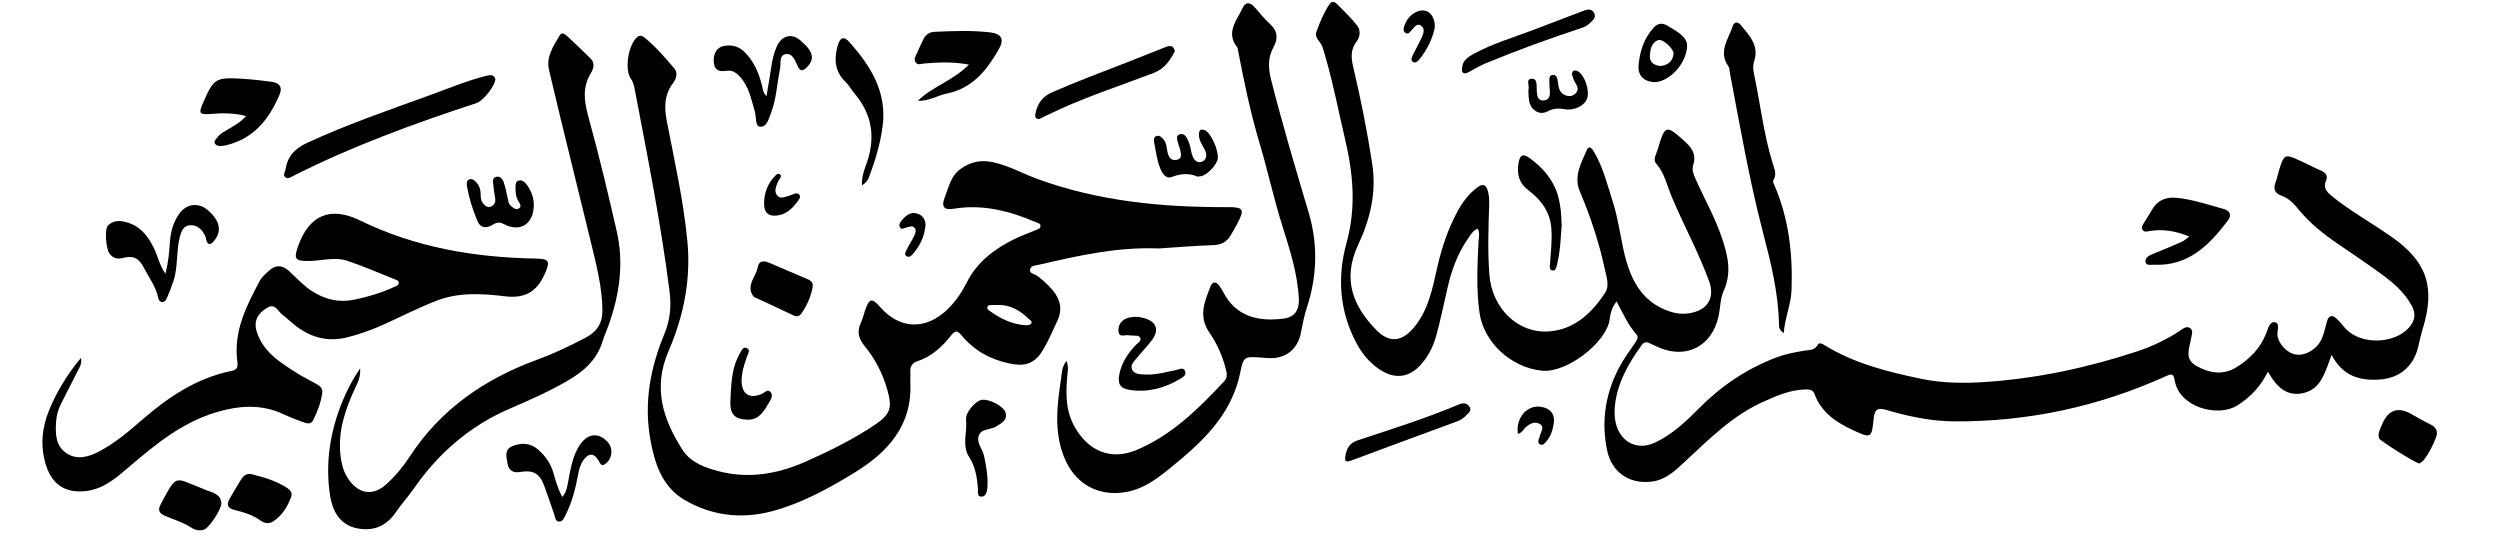
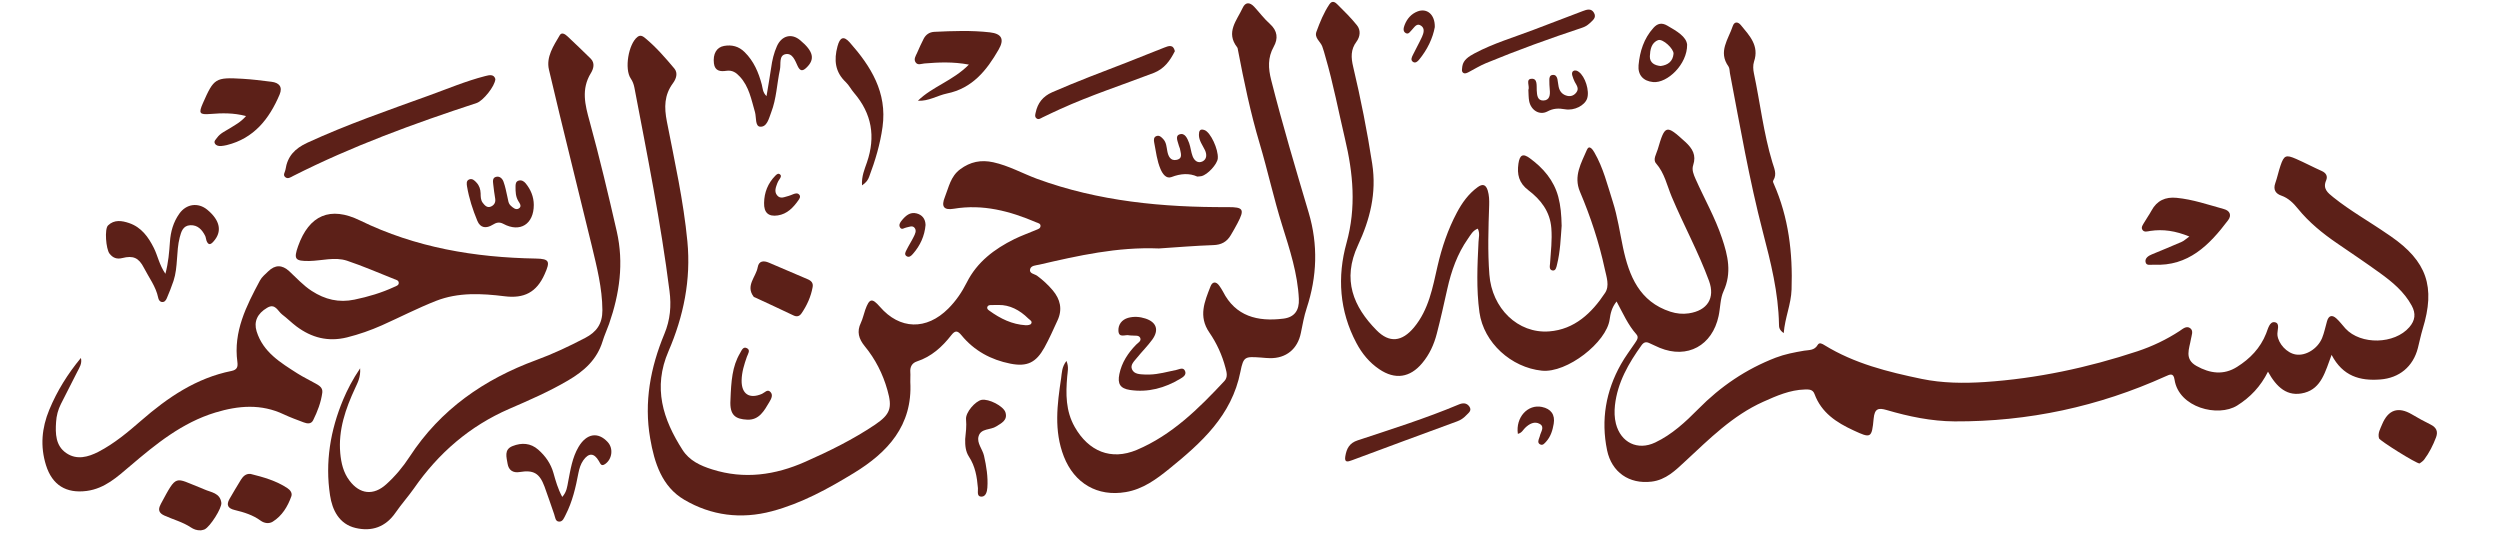
<svg xmlns="http://www.w3.org/2000/svg" width="182" zoomAndPan="magnify" viewBox="0 0 136.5 30" height="40" preserveAspectRatio="xMidYMid meet" version="1.0">
  <defs>
    <clipPath id="e419570ac4">
      <path d="M 129 22 L 133.332 22 L 133.332 26 L 129 26 Z M 129 22 " clip-rule="nonzero" />
    </clipPath>
  </defs>
+   <style>
+     path { fill: #5C2018; }
+   </style>
  <path fill="#000000" d="M 127.305 19.375 C 126.957 20.301 126.75 21.195 125.828 21.445 C 124.883 21.699 124.293 21.129 123.832 20.293 C 123.43 21.102 122.867 21.691 122.152 22.141 C 121.105 22.797 118.961 22.258 118.73 20.73 C 118.672 20.336 118.473 20.445 118.242 20.547 C 114.578 22.203 110.738 23.027 106.723 23.008 C 105.453 23 104.219 22.742 103.008 22.387 C 102.555 22.254 102.352 22.309 102.301 22.859 C 102.203 23.934 102.148 23.941 101.195 23.496 C 100.273 23.07 99.449 22.535 99.074 21.516 C 98.98 21.254 98.766 21.262 98.547 21.266 C 97.727 21.289 97.004 21.609 96.27 21.938 C 94.594 22.691 93.328 23.969 92.012 25.188 C 91.484 25.68 90.957 26.203 90.176 26.297 C 88.957 26.445 87.996 25.785 87.746 24.582 C 87.406 22.926 87.676 21.355 88.504 19.887 C 88.73 19.484 89.012 19.113 89.27 18.73 C 89.367 18.578 89.5 18.426 89.344 18.25 C 88.891 17.742 88.621 17.121 88.266 16.461 C 88 16.789 87.93 17.125 87.887 17.441 C 87.719 18.688 85.555 20.383 84.18 20.238 C 82.523 20.066 81.012 18.723 80.777 17.051 C 80.602 15.773 80.664 14.488 80.727 13.207 C 80.734 12.98 80.816 12.75 80.688 12.484 C 80.414 12.582 80.297 12.828 80.152 13.031 C 79.57 13.859 79.242 14.793 79.023 15.773 C 78.84 16.59 78.66 17.41 78.449 18.219 C 78.297 18.809 78.047 19.359 77.648 19.832 C 76.988 20.621 76.172 20.746 75.309 20.16 C 74.77 19.797 74.367 19.309 74.059 18.727 C 73.129 16.98 73.008 15.105 73.52 13.266 C 74.059 11.32 73.883 9.461 73.434 7.57 C 73.082 6.078 72.797 4.57 72.367 3.098 C 72.312 2.91 72.266 2.719 72.195 2.535 C 72.094 2.262 71.75 2.07 71.879 1.727 C 72.07 1.207 72.277 0.695 72.586 0.234 C 72.738 0.004 72.906 0.121 73.027 0.246 C 73.395 0.609 73.762 0.973 74.086 1.375 C 74.309 1.648 74.266 2 74.066 2.273 C 73.738 2.707 73.766 3.156 73.883 3.645 C 74.297 5.395 74.648 7.156 74.922 8.938 C 75.172 10.555 74.793 12 74.148 13.383 C 73.266 15.277 73.902 16.754 75.156 18.027 C 75.859 18.746 76.551 18.66 77.203 17.879 C 78.012 16.906 78.223 15.699 78.492 14.52 C 78.727 13.504 79.055 12.531 79.543 11.613 C 79.828 11.074 80.18 10.582 80.68 10.219 C 80.953 10.02 81.129 10.074 81.23 10.402 C 81.309 10.664 81.316 10.93 81.309 11.195 C 81.266 12.461 81.223 13.727 81.32 14.992 C 81.457 16.824 82.871 18.227 84.59 18.094 C 85.965 17.988 86.91 17.094 87.637 15.992 C 87.895 15.605 87.715 15.125 87.621 14.688 C 87.309 13.234 86.844 11.832 86.266 10.469 C 85.902 9.609 86.34 8.898 86.645 8.18 C 86.77 7.891 86.957 8.156 87.051 8.32 C 87.539 9.16 87.766 10.102 88.059 11.016 C 88.32 11.832 88.441 12.684 88.617 13.52 C 88.945 15.062 89.512 16.473 91.207 17.02 C 91.539 17.125 91.871 17.16 92.207 17.109 C 93.227 16.957 93.656 16.273 93.312 15.336 C 92.734 13.762 91.926 12.289 91.277 10.746 C 91.016 10.125 90.887 9.453 90.422 8.922 C 90.234 8.711 90.438 8.406 90.512 8.156 C 90.91 6.797 90.969 6.793 92.02 7.75 C 92.414 8.113 92.625 8.473 92.449 9.012 C 92.359 9.277 92.473 9.531 92.582 9.781 C 93.059 10.855 93.645 11.879 94.02 13 C 94.344 13.957 94.566 14.895 94.105 15.902 C 93.922 16.297 93.934 16.801 93.836 17.254 C 93.492 18.867 92.133 19.613 90.621 18.992 C 90.426 18.91 90.234 18.812 90.039 18.727 C 89.875 18.652 89.75 18.684 89.633 18.844 C 88.922 19.836 88.316 20.879 88.176 22.129 C 88.141 22.469 88.145 22.801 88.23 23.137 C 88.496 24.164 89.414 24.617 90.375 24.16 C 91.289 23.727 92.023 23.043 92.723 22.336 C 93.941 21.098 95.336 20.152 96.957 19.527 C 97.457 19.336 97.977 19.238 98.504 19.148 C 98.777 19.105 99.066 19.141 99.246 18.832 C 99.336 18.672 99.5 18.773 99.621 18.848 C 101.254 19.852 103.082 20.305 104.922 20.688 C 106.051 20.922 107.219 20.934 108.371 20.859 C 111.223 20.668 113.996 20.074 116.703 19.18 C 117.516 18.91 118.285 18.543 119.004 18.074 C 119.176 17.961 119.371 17.773 119.578 17.914 C 119.785 18.062 119.656 18.312 119.625 18.516 C 119.539 19.043 119.25 19.602 119.926 19.98 C 120.664 20.395 121.414 20.496 122.145 20.031 C 122.848 19.59 123.414 19.008 123.73 18.211 C 123.832 17.965 123.914 17.539 124.207 17.594 C 124.516 17.652 124.32 18.055 124.348 18.301 C 124.402 18.773 124.863 19.277 125.348 19.355 C 125.883 19.445 126.535 19.055 126.785 18.461 C 126.906 18.164 126.965 17.848 127.055 17.539 C 127.145 17.223 127.332 17.176 127.562 17.383 C 127.746 17.547 127.895 17.754 128.062 17.938 C 128.902 18.844 130.742 18.801 131.551 17.863 C 131.871 17.492 131.914 17.121 131.68 16.688 C 131.266 15.926 130.625 15.398 129.945 14.906 C 129.168 14.344 128.371 13.809 127.578 13.266 C 126.797 12.73 126.07 12.137 125.469 11.398 C 125.223 11.094 124.949 10.816 124.559 10.68 C 124.258 10.578 124.105 10.363 124.227 10.012 C 124.34 9.695 124.406 9.359 124.516 9.039 C 124.707 8.48 124.812 8.434 125.367 8.676 C 125.84 8.883 126.293 9.125 126.766 9.336 C 127.004 9.441 127.105 9.621 127.008 9.848 C 126.809 10.309 127.098 10.527 127.398 10.77 C 128.328 11.516 129.371 12.098 130.352 12.777 C 130.41 12.816 130.469 12.852 130.527 12.895 C 132.512 14.266 132.988 15.66 132.277 17.965 C 132.176 18.305 132.105 18.656 132.016 19.004 C 131.754 20.023 130.996 20.641 129.965 20.719 C 128.859 20.805 127.918 20.547 127.305 19.375 Z M 127.305 19.375 " fill-opacity="1" fill-rule="nonzero" />
  <path fill="#000000" d="M 63.277 13.566 C 61.008 13.473 58.879 13.957 56.75 14.449 C 56.566 14.492 56.301 14.492 56.246 14.688 C 56.176 14.938 56.48 14.953 56.625 15.055 C 56.941 15.289 57.23 15.555 57.48 15.852 C 57.891 16.34 58.023 16.887 57.742 17.492 C 57.512 17.992 57.289 18.5 57.023 18.98 C 56.57 19.793 56.086 20.039 55.164 19.855 C 54.113 19.648 53.191 19.152 52.5 18.309 C 52.277 18.035 52.148 18.039 51.941 18.301 C 51.441 18.941 50.859 19.473 50.062 19.734 C 49.801 19.82 49.68 20.027 49.703 20.32 C 49.719 20.496 49.695 20.676 49.703 20.855 C 49.832 23.234 48.465 24.703 46.621 25.828 C 45.211 26.688 43.762 27.484 42.145 27.914 C 40.457 28.363 38.832 28.152 37.359 27.285 C 36.141 26.57 35.73 25.273 35.5 23.938 C 35.156 21.957 35.516 20.062 36.273 18.238 C 36.598 17.461 36.66 16.695 36.555 15.891 C 36.082 12.156 35.34 8.469 34.637 4.777 C 34.602 4.602 34.543 4.438 34.438 4.285 C 34.086 3.773 34.312 2.402 34.805 2.016 C 34.977 1.883 35.113 1.988 35.234 2.086 C 35.824 2.574 36.328 3.156 36.82 3.742 C 37.027 3.992 36.918 4.305 36.746 4.539 C 36.266 5.191 36.258 5.852 36.414 6.648 C 36.836 8.816 37.32 10.973 37.531 13.18 C 37.734 15.281 37.32 17.277 36.5 19.176 C 35.637 21.168 36.195 22.895 37.27 24.57 C 37.645 25.152 38.238 25.426 38.883 25.629 C 40.637 26.184 42.324 25.941 43.965 25.215 C 45.281 24.633 46.574 23.996 47.773 23.191 C 48.613 22.621 48.73 22.273 48.453 21.301 C 48.203 20.41 47.793 19.605 47.211 18.898 C 46.887 18.5 46.77 18.105 47.004 17.625 C 47.109 17.402 47.16 17.152 47.242 16.918 C 47.469 16.285 47.613 16.258 48.043 16.75 C 49.125 18 50.582 18.043 51.777 16.848 C 52.191 16.434 52.52 15.953 52.789 15.418 C 53.348 14.305 54.293 13.594 55.383 13.055 C 55.766 12.867 56.168 12.727 56.559 12.559 C 56.668 12.512 56.82 12.48 56.812 12.324 C 56.809 12.203 56.68 12.18 56.582 12.141 C 55.137 11.523 53.664 11.133 52.074 11.398 C 51.531 11.488 51.379 11.281 51.59 10.758 C 51.805 10.223 51.898 9.633 52.426 9.242 C 52.984 8.828 53.562 8.715 54.23 8.859 C 55.07 9.043 55.82 9.465 56.617 9.762 C 59.984 10.996 63.488 11.324 67.039 11.309 C 67.887 11.305 67.969 11.426 67.57 12.184 C 67.457 12.406 67.328 12.621 67.203 12.836 C 66.988 13.203 66.688 13.371 66.242 13.383 C 65.234 13.418 64.227 13.504 63.277 13.566 Z M 54.523 16.652 C 54.344 16.652 54.238 16.652 54.133 16.656 C 54.047 16.66 53.949 16.652 53.91 16.758 C 53.871 16.863 53.957 16.918 54.027 16.969 C 54.621 17.398 55.262 17.715 56.008 17.758 C 56.105 17.762 56.254 17.742 56.297 17.68 C 56.391 17.539 56.223 17.469 56.145 17.391 C 55.676 16.926 55.125 16.641 54.523 16.652 Z M 54.523 16.652 " fill-opacity="1" fill-rule="nonzero" />
  <path fill="#000000" d="M 4.418 19.543 C 4.492 19.852 4.336 20.07 4.219 20.301 C 3.922 20.891 3.621 21.477 3.324 22.062 C 3.168 22.371 3.082 22.703 3.062 23.039 C 3.02 23.676 3.031 24.332 3.613 24.734 C 4.188 25.133 4.816 24.957 5.383 24.664 C 6.238 24.219 6.98 23.598 7.703 22.969 C 9.156 21.703 10.715 20.641 12.641 20.254 C 12.945 20.191 12.996 20.035 12.961 19.762 C 12.734 18.105 13.449 16.707 14.191 15.32 C 14.297 15.121 14.488 14.969 14.652 14.809 C 15.023 14.449 15.402 14.453 15.785 14.801 C 16.188 15.172 16.555 15.586 17.023 15.887 C 17.746 16.355 18.5 16.539 19.355 16.359 C 20.105 16.203 20.836 15.988 21.531 15.664 C 21.633 15.617 21.793 15.578 21.77 15.422 C 21.754 15.301 21.625 15.277 21.527 15.238 C 20.668 14.898 19.82 14.527 18.945 14.234 C 18.277 14.016 17.57 14.238 16.883 14.25 C 16.113 14.258 16.023 14.156 16.277 13.438 C 16.879 11.746 18.031 11.242 19.66 12.039 C 22.695 13.52 25.922 14.059 29.258 14.117 C 30.016 14.129 30.043 14.285 29.738 14.969 C 29.297 15.965 28.613 16.309 27.551 16.176 C 26.297 16.02 25.02 15.953 23.812 16.426 C 22.809 16.82 21.84 17.32 20.852 17.762 C 20.238 18.035 19.602 18.258 18.945 18.422 C 17.914 18.676 17.012 18.441 16.184 17.82 C 15.914 17.617 15.676 17.375 15.406 17.172 C 15.164 16.988 15.031 16.539 14.586 16.805 C 14.047 17.121 13.848 17.566 14.012 18.094 C 14.367 19.23 15.309 19.793 16.223 20.379 C 16.551 20.59 16.906 20.754 17.246 20.949 C 17.434 21.055 17.629 21.168 17.598 21.434 C 17.527 21.969 17.336 22.465 17.098 22.945 C 16.984 23.168 16.773 23.133 16.582 23.062 C 16.219 22.926 15.848 22.789 15.496 22.625 C 14.262 22.039 13.023 22.141 11.762 22.523 C 9.938 23.078 8.516 24.242 7.102 25.445 C 6.402 26.039 5.723 26.672 4.738 26.805 C 3.609 26.953 2.852 26.484 2.512 25.402 C 2.188 24.363 2.281 23.367 2.688 22.379 C 3.117 21.34 3.703 20.406 4.418 19.543 Z M 4.418 19.543 " fill-opacity="1" fill-rule="nonzero" />
  <path fill="#000000" d="M 58.227 19.707 C 58.371 20.043 58.289 20.301 58.27 20.555 C 58.188 21.508 58.184 22.438 58.68 23.312 C 59.434 24.641 60.66 25.156 62.066 24.566 C 63.988 23.754 65.449 22.309 66.852 20.805 C 67.047 20.594 66.98 20.336 66.914 20.094 C 66.734 19.398 66.43 18.734 66.031 18.156 C 65.418 17.266 65.773 16.461 66.094 15.637 C 66.195 15.371 66.398 15.352 66.574 15.602 C 66.645 15.703 66.715 15.809 66.773 15.918 C 67.457 17.27 68.664 17.574 70.07 17.398 C 70.676 17.324 70.945 16.949 70.918 16.324 C 70.852 14.938 70.422 13.629 70.012 12.32 C 69.547 10.84 69.219 9.32 68.777 7.836 C 68.277 6.16 67.922 4.453 67.594 2.738 C 67.582 2.688 67.582 2.625 67.551 2.586 C 66.91 1.766 67.531 1.117 67.848 0.434 C 68 0.098 68.242 0.117 68.477 0.367 C 68.766 0.68 69.023 1.027 69.34 1.309 C 69.758 1.688 69.793 2.109 69.543 2.555 C 69.211 3.148 69.246 3.738 69.406 4.367 C 70.023 6.805 70.742 9.211 71.457 11.621 C 71.973 13.363 71.914 15.102 71.344 16.828 C 71.199 17.266 71.121 17.727 71.027 18.18 C 70.852 19.055 70.219 19.574 69.332 19.555 C 69.172 19.555 69.016 19.535 68.855 19.523 C 67.984 19.465 67.895 19.445 67.727 20.297 C 67.254 22.691 65.594 24.176 63.84 25.598 C 63.137 26.168 62.398 26.711 61.469 26.867 C 59.922 27.133 58.66 26.391 58.086 24.926 C 57.535 23.512 57.723 22.082 57.938 20.648 C 57.98 20.359 57.969 20.043 58.227 19.707 Z M 58.227 19.707 " fill-opacity="1" fill-rule="nonzero" />
  <path fill="#000000" d="M 19.664 20.109 C 19.695 20.609 19.523 20.898 19.391 21.191 C 18.867 22.32 18.465 23.473 18.578 24.746 C 18.629 25.285 18.746 25.801 19.082 26.242 C 19.645 26.992 20.395 27.074 21.094 26.438 C 21.582 25.996 22.008 25.488 22.367 24.934 C 24.051 22.352 26.434 20.707 29.277 19.66 C 30.195 19.324 31.078 18.906 31.945 18.453 C 32.566 18.133 32.895 17.688 32.891 16.934 C 32.883 15.723 32.586 14.57 32.309 13.41 C 31.535 10.207 30.723 7.012 29.973 3.805 C 29.809 3.109 30.227 2.496 30.566 1.918 C 30.672 1.742 30.859 1.867 30.98 1.98 C 31.406 2.383 31.832 2.785 32.25 3.199 C 32.504 3.449 32.398 3.77 32.262 3.992 C 31.723 4.867 31.945 5.727 32.191 6.617 C 32.738 8.609 33.215 10.621 33.676 12.637 C 34.07 14.367 33.828 16.035 33.258 17.68 C 33.145 18 33 18.309 32.902 18.633 C 32.594 19.637 31.891 20.262 31.016 20.773 C 29.984 21.379 28.895 21.852 27.805 22.324 C 25.645 23.262 23.938 24.742 22.598 26.672 C 22.281 27.121 21.91 27.535 21.598 27.988 C 21.055 28.777 20.301 29.035 19.418 28.828 C 18.516 28.617 18.141 27.848 18.02 27.043 C 17.746 25.246 18.035 23.492 18.738 21.816 C 18.973 21.262 19.246 20.73 19.664 20.109 Z M 19.664 20.109 " fill-opacity="1" fill-rule="nonzero" />
  <path fill="#000000" d="M 97.391 18.188 C 97.129 18.004 97.137 17.852 97.133 17.711 C 97.102 15.984 96.684 14.32 96.254 12.672 C 95.508 9.805 95.008 6.895 94.453 3.992 C 94.43 3.871 94.441 3.723 94.375 3.629 C 93.797 2.824 94.371 2.145 94.605 1.434 C 94.699 1.148 94.906 1.195 95.051 1.371 C 95.523 1.945 96.066 2.496 95.77 3.363 C 95.707 3.555 95.719 3.793 95.762 3.996 C 96.105 5.617 96.289 7.27 96.77 8.859 C 96.859 9.168 97.039 9.5 96.828 9.84 C 96.781 9.91 96.82 9.969 96.848 10.035 C 97.66 11.875 97.887 13.801 97.82 15.801 C 97.793 16.625 97.461 17.324 97.391 18.188 Z M 97.391 18.188 " fill-opacity="1" fill-rule="nonzero" />
  <path fill="#000000" d="M 27.047 4.316 C 27.027 4.711 26.367 5.516 26.023 5.625 C 22.605 6.746 19.227 7.977 16.004 9.609 C 15.867 9.68 15.711 9.797 15.566 9.664 C 15.434 9.543 15.566 9.398 15.586 9.266 C 15.695 8.535 16.09 8.113 16.781 7.793 C 18.945 6.797 21.188 6.023 23.422 5.215 C 24.438 4.848 25.434 4.426 26.484 4.156 C 26.73 4.09 26.969 4.043 27.047 4.316 Z M 27.047 4.316 " fill-opacity="1" fill-rule="nonzero" />
  <path fill="#000000" d="M 9.031 14.949 C 9.199 14.312 9.238 13.762 9.277 13.215 C 9.316 12.652 9.461 12.129 9.793 11.664 C 10.172 11.129 10.82 11.039 11.32 11.453 C 12.027 12.039 12.141 12.652 11.652 13.191 C 11.477 13.391 11.363 13.371 11.273 13.137 C 11.242 13.055 11.242 12.957 11.203 12.879 C 11.035 12.543 10.793 12.277 10.387 12.297 C 9.988 12.32 9.895 12.648 9.812 12.965 C 9.613 13.742 9.727 14.57 9.473 15.34 C 9.367 15.66 9.238 15.973 9.109 16.281 C 9.059 16.398 8.98 16.512 8.832 16.488 C 8.715 16.469 8.656 16.359 8.637 16.254 C 8.512 15.645 8.133 15.16 7.859 14.625 C 7.578 14.074 7.273 13.938 6.676 14.09 C 6.379 14.164 6.16 14.082 5.977 13.844 C 5.785 13.59 5.699 12.504 5.898 12.309 C 6.238 11.977 6.66 12.047 7.051 12.18 C 7.715 12.406 8.102 12.938 8.402 13.543 C 8.613 13.965 8.691 14.449 9.031 14.949 Z M 9.031 14.949 " fill-opacity="1" fill-rule="nonzero" />
  <path fill="#000000" d="M 119.539 12.914 C 118.777 12.602 118.105 12.504 117.402 12.609 C 117.258 12.629 117.066 12.707 116.969 12.535 C 116.891 12.398 117.012 12.262 117.078 12.141 C 117.199 11.926 117.352 11.723 117.469 11.504 C 117.766 10.949 118.234 10.742 118.84 10.801 C 119.73 10.887 120.57 11.18 121.422 11.414 C 121.758 11.504 121.859 11.758 121.652 12.027 C 120.629 13.383 119.48 14.551 117.594 14.453 C 117.43 14.445 117.18 14.531 117.145 14.297 C 117.113 14.094 117.301 13.965 117.496 13.887 C 118.039 13.664 118.578 13.441 119.117 13.207 C 119.238 13.156 119.34 13.055 119.539 12.914 Z M 119.539 12.914 " fill-opacity="1" fill-rule="nonzero" />
  <path fill="#000000" d="M 52.902 3.527 C 52.02 3.363 51.25 3.402 50.477 3.465 C 50.309 3.477 50.109 3.586 49.988 3.398 C 49.879 3.23 49.996 3.055 50.07 2.895 C 50.184 2.637 50.297 2.375 50.43 2.121 C 50.551 1.887 50.746 1.75 51.023 1.738 C 52.031 1.691 53.039 1.652 54.047 1.766 C 54.691 1.84 54.855 2.141 54.523 2.711 C 53.875 3.84 53.09 4.824 51.703 5.105 C 51.176 5.215 50.699 5.535 50.117 5.5 C 50.906 4.727 52.02 4.418 52.902 3.527 Z M 52.902 3.527 " fill-opacity="1" fill-rule="nonzero" />
  <path fill="#000000" d="M 13.434 6.336 C 12.742 6.156 12.117 6.172 11.488 6.223 C 10.887 6.27 10.832 6.191 11.082 5.625 C 11.68 4.27 11.758 4.215 13.238 4.301 C 13.77 4.332 14.297 4.398 14.824 4.465 C 15.238 4.516 15.445 4.738 15.266 5.164 C 14.699 6.496 13.867 7.555 12.383 7.922 C 12.281 7.945 12.176 7.965 12.07 7.973 C 11.941 7.98 11.809 7.957 11.738 7.844 C 11.656 7.711 11.785 7.617 11.852 7.52 C 12.023 7.277 12.293 7.164 12.531 7.016 C 12.824 6.828 13.141 6.676 13.434 6.336 Z M 13.434 6.336 " fill-opacity="1" fill-rule="nonzero" />
  <path fill="#000000" d="M 41.852 5.25 C 41.941 4.699 42.035 4.199 42.105 3.699 C 42.16 3.289 42.254 2.891 42.422 2.516 C 42.68 1.949 43.215 1.797 43.688 2.195 C 44.422 2.805 44.508 3.238 44.035 3.691 C 43.832 3.891 43.688 3.895 43.555 3.613 C 43.414 3.312 43.273 2.883 42.891 2.957 C 42.516 3.031 42.648 3.496 42.586 3.789 C 42.418 4.57 42.398 5.387 42.105 6.141 C 41.984 6.453 41.883 6.945 41.504 6.918 C 41.223 6.898 41.301 6.406 41.223 6.125 C 41.023 5.441 40.902 4.73 40.395 4.184 C 40.195 3.965 39.984 3.816 39.652 3.867 C 39.344 3.914 39.031 3.887 38.98 3.461 C 38.918 2.945 39.121 2.582 39.531 2.508 C 39.961 2.43 40.34 2.531 40.656 2.844 C 41.156 3.336 41.418 3.953 41.594 4.617 C 41.645 4.816 41.637 5.039 41.852 5.25 Z M 41.852 5.25 " fill-opacity="1" fill-rule="nonzero" />
  <path fill="#000000" d="M 30.699 27.133 C 30.949 26.852 30.969 26.566 31.023 26.289 C 31.148 25.645 31.246 24.984 31.586 24.406 C 32.027 23.66 32.656 23.562 33.184 24.141 C 33.5 24.484 33.426 25.074 33.035 25.34 C 32.82 25.484 32.785 25.312 32.695 25.168 C 32.434 24.723 32.145 24.715 31.848 25.133 C 31.703 25.34 31.633 25.574 31.582 25.824 C 31.434 26.609 31.254 27.391 30.883 28.113 C 30.801 28.266 30.734 28.484 30.535 28.48 C 30.316 28.48 30.316 28.238 30.258 28.078 C 30.078 27.578 29.918 27.066 29.73 26.566 C 29.457 25.836 29.133 25.648 28.375 25.773 C 28.004 25.836 27.77 25.664 27.715 25.324 C 27.66 24.973 27.504 24.543 27.988 24.355 C 28.48 24.16 28.969 24.184 29.387 24.551 C 29.781 24.898 30.074 25.312 30.219 25.828 C 30.34 26.254 30.457 26.684 30.699 27.133 Z M 30.699 27.133 " fill-opacity="1" fill-rule="nonzero" />
  <path fill="#000000" d="M 64.148 2.793 C 63.883 3.32 63.566 3.762 62.988 3.984 C 61.281 4.637 59.543 5.203 57.875 5.961 C 57.555 6.105 57.234 6.262 56.914 6.414 C 56.805 6.469 56.695 6.559 56.578 6.449 C 56.484 6.363 56.527 6.25 56.547 6.148 C 56.656 5.625 56.941 5.262 57.445 5.039 C 58.793 4.449 60.172 3.93 61.543 3.402 C 62.223 3.141 62.895 2.855 63.57 2.598 C 63.793 2.512 64.059 2.398 64.148 2.793 Z M 64.148 2.793 " fill-opacity="1" fill-rule="nonzero" />
  <path fill="#000000" d="M 47.066 10.121 C 47.035 9.621 47.207 9.242 47.336 8.863 C 47.816 7.461 47.602 6.207 46.637 5.078 C 46.473 4.891 46.359 4.656 46.184 4.488 C 45.59 3.93 45.527 3.273 45.727 2.531 C 45.859 2.035 46.062 1.941 46.395 2.316 C 47.551 3.625 48.445 5.047 48.188 6.922 C 48.059 7.867 47.789 8.766 47.457 9.648 C 47.398 9.812 47.305 9.965 47.066 10.121 Z M 47.066 10.121 " fill-opacity="1" fill-rule="nonzero" />
  <path fill="#000000" d="M 44.367 15.691 C 44.273 16.207 44.059 16.676 43.766 17.105 C 43.648 17.277 43.504 17.312 43.309 17.215 C 42.621 16.887 41.93 16.566 41.238 16.246 C 41.207 16.23 41.164 16.223 41.145 16.195 C 40.695 15.59 41.281 15.121 41.371 14.59 C 41.434 14.234 41.699 14.219 41.988 14.344 C 42.688 14.645 43.391 14.945 44.09 15.242 C 44.297 15.328 44.418 15.453 44.367 15.691 Z M 44.367 15.691 " fill-opacity="1" fill-rule="nonzero" />
  <path fill="#000000" d="M 29.145 11.184 C 29.148 12.238 28.395 12.715 27.484 12.223 C 27.258 12.102 27.094 12.152 26.898 12.273 C 26.555 12.484 26.227 12.461 26.062 12.055 C 25.812 11.453 25.609 10.828 25.5 10.18 C 25.48 10.047 25.449 9.871 25.609 9.801 C 25.785 9.727 25.906 9.848 26.02 9.973 C 26.172 10.137 26.234 10.332 26.242 10.555 C 26.246 10.734 26.242 10.918 26.355 11.07 C 26.465 11.215 26.598 11.363 26.797 11.281 C 26.969 11.211 27.07 11.066 27.039 10.855 C 26.996 10.59 26.957 10.324 26.93 10.059 C 26.914 9.906 26.879 9.711 27.082 9.656 C 27.289 9.602 27.434 9.758 27.492 9.922 C 27.59 10.188 27.641 10.469 27.703 10.746 C 27.746 10.918 27.746 11.105 27.891 11.234 C 28.012 11.344 28.16 11.473 28.312 11.391 C 28.516 11.281 28.379 11.105 28.301 10.98 C 28.152 10.734 28.148 10.473 28.148 10.203 C 28.148 10.062 28.152 9.906 28.328 9.859 C 28.48 9.82 28.605 9.895 28.703 10.012 C 28.98 10.352 29.141 10.738 29.145 11.184 Z M 29.145 11.184 " fill-opacity="1" fill-rule="nonzero" />
  <g clip-path="url(#e419570ac4)">
    <path fill="#000000" d="M 132.109 25.305 C 131.938 25.32 129.93 24.059 129.895 23.934 C 129.812 23.652 129.965 23.414 130.062 23.172 C 130.398 22.367 130.941 22.184 131.691 22.625 C 132.027 22.824 132.367 23.012 132.719 23.184 C 133.023 23.34 133.129 23.555 133.008 23.879 C 132.844 24.312 132.637 24.723 132.359 25.094 C 132.289 25.188 132.176 25.254 132.109 25.305 Z M 132.109 25.305 " fill-opacity="1" fill-rule="nonzero" />
  </g>
  <path fill="#000000" d="M 13.676 25.875 C 14.379 26.051 15.078 26.246 15.691 26.652 C 15.848 26.754 15.973 26.922 15.906 27.102 C 15.707 27.66 15.402 28.164 14.891 28.484 C 14.695 28.605 14.438 28.578 14.234 28.43 C 13.809 28.117 13.32 27.969 12.82 27.848 C 12.449 27.762 12.34 27.578 12.531 27.242 C 12.734 26.891 12.941 26.539 13.156 26.191 C 13.273 26.008 13.422 25.855 13.676 25.875 Z M 13.676 25.875 " fill-opacity="1" fill-rule="nonzero" />
  <path fill="#000000" d="M 10.969 28.957 C 10.734 28.965 10.574 28.895 10.422 28.797 C 9.977 28.5 9.453 28.367 8.973 28.148 C 8.68 28.016 8.617 27.832 8.762 27.559 C 8.77 27.543 8.777 27.523 8.785 27.508 C 9.676 25.855 9.52 26.082 10.957 26.637 C 11.02 26.664 11.086 26.691 11.152 26.719 C 11.523 26.887 12.016 26.906 12.086 27.453 C 12.121 27.738 11.477 28.754 11.176 28.902 C 11.098 28.938 11.008 28.945 10.969 28.957 Z M 10.969 28.957 " fill-opacity="1" fill-rule="nonzero" />
  <path fill="#000000" d="M 79.844 3.613 C 79.898 3.27 80.195 3.082 80.516 2.91 C 81.539 2.367 82.652 2.039 83.73 1.629 C 84.625 1.289 85.523 0.949 86.418 0.605 C 86.645 0.516 86.887 0.445 87.031 0.699 C 87.188 0.969 86.953 1.117 86.789 1.277 C 86.668 1.387 86.535 1.465 86.379 1.516 C 84.609 2.102 82.855 2.738 81.133 3.449 C 80.805 3.586 80.5 3.773 80.188 3.938 C 80.09 3.984 79.988 4.047 79.887 3.973 C 79.789 3.895 79.828 3.777 79.844 3.613 Z M 79.844 3.613 " fill-opacity="1" fill-rule="nonzero" />
  <path fill="#000000" d="M 62.781 20.449 C 63.242 20.438 63.738 20.301 64.242 20.195 C 64.402 20.16 64.617 20.031 64.707 20.266 C 64.789 20.473 64.59 20.594 64.445 20.68 C 63.598 21.188 62.688 21.438 61.699 21.293 C 61.16 21.211 61.008 20.957 61.117 20.426 C 61.246 19.793 61.586 19.281 62.027 18.824 C 62.129 18.719 62.336 18.621 62.254 18.445 C 62.176 18.285 61.969 18.34 61.812 18.32 C 61.762 18.312 61.703 18.324 61.656 18.309 C 61.449 18.25 61.098 18.477 61.066 18.078 C 61.043 17.727 61.25 17.453 61.594 17.355 C 61.902 17.27 62.23 17.289 62.539 17.391 C 63.148 17.59 63.293 18.02 62.914 18.543 C 62.664 18.887 62.359 19.188 62.09 19.52 C 61.941 19.711 61.695 19.914 61.809 20.168 C 61.926 20.438 62.246 20.434 62.512 20.449 C 62.582 20.453 62.652 20.449 62.781 20.449 Z M 62.781 20.449 " fill-opacity="1" fill-rule="nonzero" />
  <path fill="#000000" d="M 73.453 24.918 C 73.523 24.492 73.676 24.191 74.129 24.043 C 75.98 23.43 77.844 22.844 79.648 22.086 C 79.859 21.996 80.074 21.984 80.223 22.191 C 80.387 22.422 80.176 22.547 80.047 22.684 C 79.914 22.828 79.754 22.934 79.566 23.004 C 77.648 23.707 75.734 24.414 73.82 25.129 C 73.57 25.223 73.398 25.262 73.453 24.918 Z M 73.453 24.918 " fill-opacity="1" fill-rule="nonzero" />
  <path fill="#000000" d="M 85.266 12.332 C 85.215 12.973 85.195 13.723 85.012 14.453 C 84.98 14.586 84.945 14.785 84.785 14.77 C 84.566 14.746 84.621 14.527 84.633 14.379 C 84.676 13.738 84.754 13.105 84.703 12.457 C 84.633 11.543 84.121 10.895 83.445 10.383 C 82.926 9.988 82.824 9.52 82.906 8.934 C 82.977 8.461 83.145 8.355 83.531 8.641 C 84.262 9.176 84.84 9.844 85.082 10.746 C 85.211 11.23 85.254 11.727 85.266 12.332 Z M 85.266 12.332 " fill-opacity="1" fill-rule="nonzero" />
  <path fill="#000000" d="M 52.699 23.973 C 52.734 23.633 52.781 23.27 52.746 22.891 C 52.711 22.52 53.254 21.898 53.598 21.832 C 53.984 21.762 54.789 22.168 54.898 22.516 C 55.031 22.953 54.664 23.109 54.398 23.281 C 54.086 23.488 53.555 23.375 53.43 23.824 C 53.324 24.191 53.645 24.52 53.727 24.883 C 53.855 25.457 53.953 26.035 53.91 26.625 C 53.895 26.84 53.828 27.113 53.594 27.117 C 53.316 27.125 53.41 26.824 53.395 26.652 C 53.344 26.043 53.25 25.457 52.902 24.93 C 52.723 24.656 52.691 24.328 52.699 23.973 Z M 52.699 23.973 " fill-opacity="1" fill-rule="nonzero" />
  <path fill="#000000" d="M 65.371 9.641 C 64.941 9.445 64.465 9.473 63.961 9.668 C 63.672 9.777 63.477 9.492 63.367 9.238 C 63.168 8.777 63.117 8.277 63.02 7.789 C 62.992 7.656 62.98 7.48 63.152 7.426 C 63.309 7.375 63.418 7.492 63.516 7.598 C 63.684 7.781 63.691 8.02 63.734 8.246 C 63.785 8.531 63.91 8.801 64.246 8.727 C 64.609 8.648 64.457 8.344 64.422 8.109 C 64.41 8.059 64.379 8.012 64.367 7.957 C 64.316 7.742 64.145 7.43 64.395 7.34 C 64.695 7.227 64.832 7.562 64.926 7.809 C 65.012 8.043 65.027 8.301 65.117 8.531 C 65.207 8.77 65.41 8.938 65.66 8.812 C 65.898 8.691 65.898 8.43 65.793 8.203 C 65.664 7.93 65.465 7.688 65.461 7.367 C 65.461 7.152 65.516 7.008 65.773 7.105 C 66.098 7.227 66.531 8.156 66.492 8.645 C 66.469 8.961 65.934 9.543 65.598 9.617 C 65.547 9.629 65.492 9.629 65.371 9.641 Z M 65.371 9.641 " fill-opacity="1" fill-rule="nonzero" />
  <path fill="#000000" d="M 92.117 2.438 C 92.129 3.512 91.035 4.555 90.258 4.48 C 89.723 4.43 89.418 4.094 89.465 3.559 C 89.535 2.805 89.754 2.102 90.277 1.523 C 90.5 1.273 90.734 1.227 91.027 1.395 C 91.555 1.699 92.074 2 92.117 2.438 Z M 90.672 3.605 C 91.074 3.551 91.336 3.352 91.375 2.938 C 91.398 2.668 90.785 2.098 90.535 2.191 C 90.156 2.332 90.098 2.727 90.082 3.07 C 90.07 3.434 90.348 3.574 90.672 3.605 Z M 90.672 3.605 " fill-opacity="1" fill-rule="nonzero" />
  <path fill="#000000" d="M 39.883 21.84 C 39.922 20.801 39.98 20.004 40.402 19.289 C 40.488 19.148 40.566 18.902 40.777 19.008 C 40.996 19.113 40.836 19.324 40.781 19.477 C 40.633 19.898 40.5 20.32 40.492 20.773 C 40.484 21.516 40.918 21.801 41.605 21.504 C 41.754 21.438 41.906 21.223 42.07 21.406 C 42.223 21.574 42.109 21.777 42.008 21.949 C 41.727 22.422 41.453 22.945 40.797 22.914 C 40.176 22.883 39.828 22.695 39.883 21.84 Z M 39.883 21.84 " fill-opacity="1" fill-rule="nonzero" />
  <path fill="#000000" d="M 83.449 4.91 C 83.539 4.719 83.285 4.324 83.613 4.301 C 83.961 4.273 83.891 4.676 83.906 4.934 C 83.922 5.191 83.938 5.492 84.262 5.488 C 84.613 5.48 84.645 5.188 84.617 4.895 C 84.602 4.719 84.59 4.539 84.594 4.363 C 84.594 4.234 84.617 4.102 84.785 4.09 C 84.938 4.078 85.004 4.188 85.035 4.316 C 85.062 4.457 85.074 4.598 85.102 4.738 C 85.16 5.012 85.328 5.184 85.594 5.238 C 85.785 5.277 85.953 5.199 86.066 5.051 C 86.234 4.836 86.082 4.656 85.98 4.469 C 85.926 4.359 85.883 4.242 85.848 4.125 C 85.824 4.039 85.816 3.934 85.902 3.879 C 86 3.816 86.105 3.852 86.199 3.922 C 86.551 4.172 86.801 4.965 86.656 5.383 C 86.527 5.754 85.961 6.059 85.445 5.965 C 85.102 5.906 84.812 5.91 84.488 6.086 C 84.059 6.312 83.59 6.023 83.492 5.52 C 83.457 5.328 83.461 5.129 83.449 4.91 Z M 83.449 4.91 " fill-opacity="1" fill-rule="nonzero" />
  <path fill="#000000" d="M 78.34 1.48 C 78.234 2.074 77.938 2.707 77.477 3.266 C 77.395 3.363 77.281 3.461 77.156 3.383 C 77 3.281 77.082 3.129 77.141 3.004 C 77.305 2.668 77.488 2.344 77.645 2.004 C 77.73 1.809 77.805 1.562 77.605 1.414 C 77.359 1.227 77.234 1.484 77.09 1.629 C 76.992 1.723 76.91 1.898 76.75 1.805 C 76.582 1.707 76.637 1.516 76.691 1.367 C 76.824 1.023 77.055 0.754 77.406 0.621 C 77.91 0.434 78.355 0.785 78.34 1.48 Z M 78.34 1.48 " fill-opacity="1" fill-rule="nonzero" />
  <path fill="#000000" d="M 82.875 23.688 C 82.746 22.789 83.414 22.059 84.188 22.219 C 84.684 22.32 84.918 22.641 84.832 23.141 C 84.773 23.488 84.672 23.832 84.426 24.105 C 84.332 24.207 84.234 24.352 84.074 24.254 C 83.945 24.176 83.996 24.035 84.039 23.918 C 84.051 23.883 84.066 23.852 84.074 23.816 C 84.117 23.59 84.359 23.316 84.074 23.148 C 83.785 22.98 83.496 23.141 83.266 23.367 C 83.156 23.473 83.094 23.637 82.875 23.688 Z M 82.875 23.688 " fill-opacity="1" fill-rule="nonzero" />
  <path fill="#000000" d="M 41.719 11.082 C 41.727 10.504 41.93 10.004 42.332 9.594 C 42.402 9.523 42.5 9.43 42.602 9.535 C 42.676 9.605 42.621 9.695 42.57 9.773 C 42.52 9.844 42.469 9.922 42.441 10.004 C 42.363 10.219 42.262 10.453 42.426 10.66 C 42.613 10.895 42.852 10.742 43.066 10.695 C 43.152 10.672 43.23 10.633 43.312 10.602 C 43.434 10.555 43.562 10.523 43.652 10.645 C 43.723 10.746 43.648 10.855 43.59 10.938 C 43.309 11.336 42.98 11.684 42.469 11.762 C 41.953 11.84 41.707 11.609 41.719 11.082 Z M 41.719 11.082 " fill-opacity="1" fill-rule="nonzero" />
  <path fill="#000000" d="M 50.535 12.285 C 50.484 12.879 50.246 13.406 49.848 13.859 C 49.754 13.969 49.633 14.086 49.488 13.98 C 49.363 13.891 49.445 13.746 49.5 13.641 C 49.617 13.402 49.766 13.176 49.883 12.938 C 49.961 12.781 50.062 12.594 49.934 12.438 C 49.816 12.293 49.637 12.395 49.484 12.422 C 49.371 12.438 49.242 12.57 49.148 12.426 C 49.055 12.285 49.145 12.148 49.234 12.039 C 49.445 11.781 49.688 11.559 50.047 11.652 C 50.344 11.73 50.527 11.941 50.535 12.285 Z M 50.535 12.285 " fill-opacity="1" fill-rule="nonzero" />
</svg>
